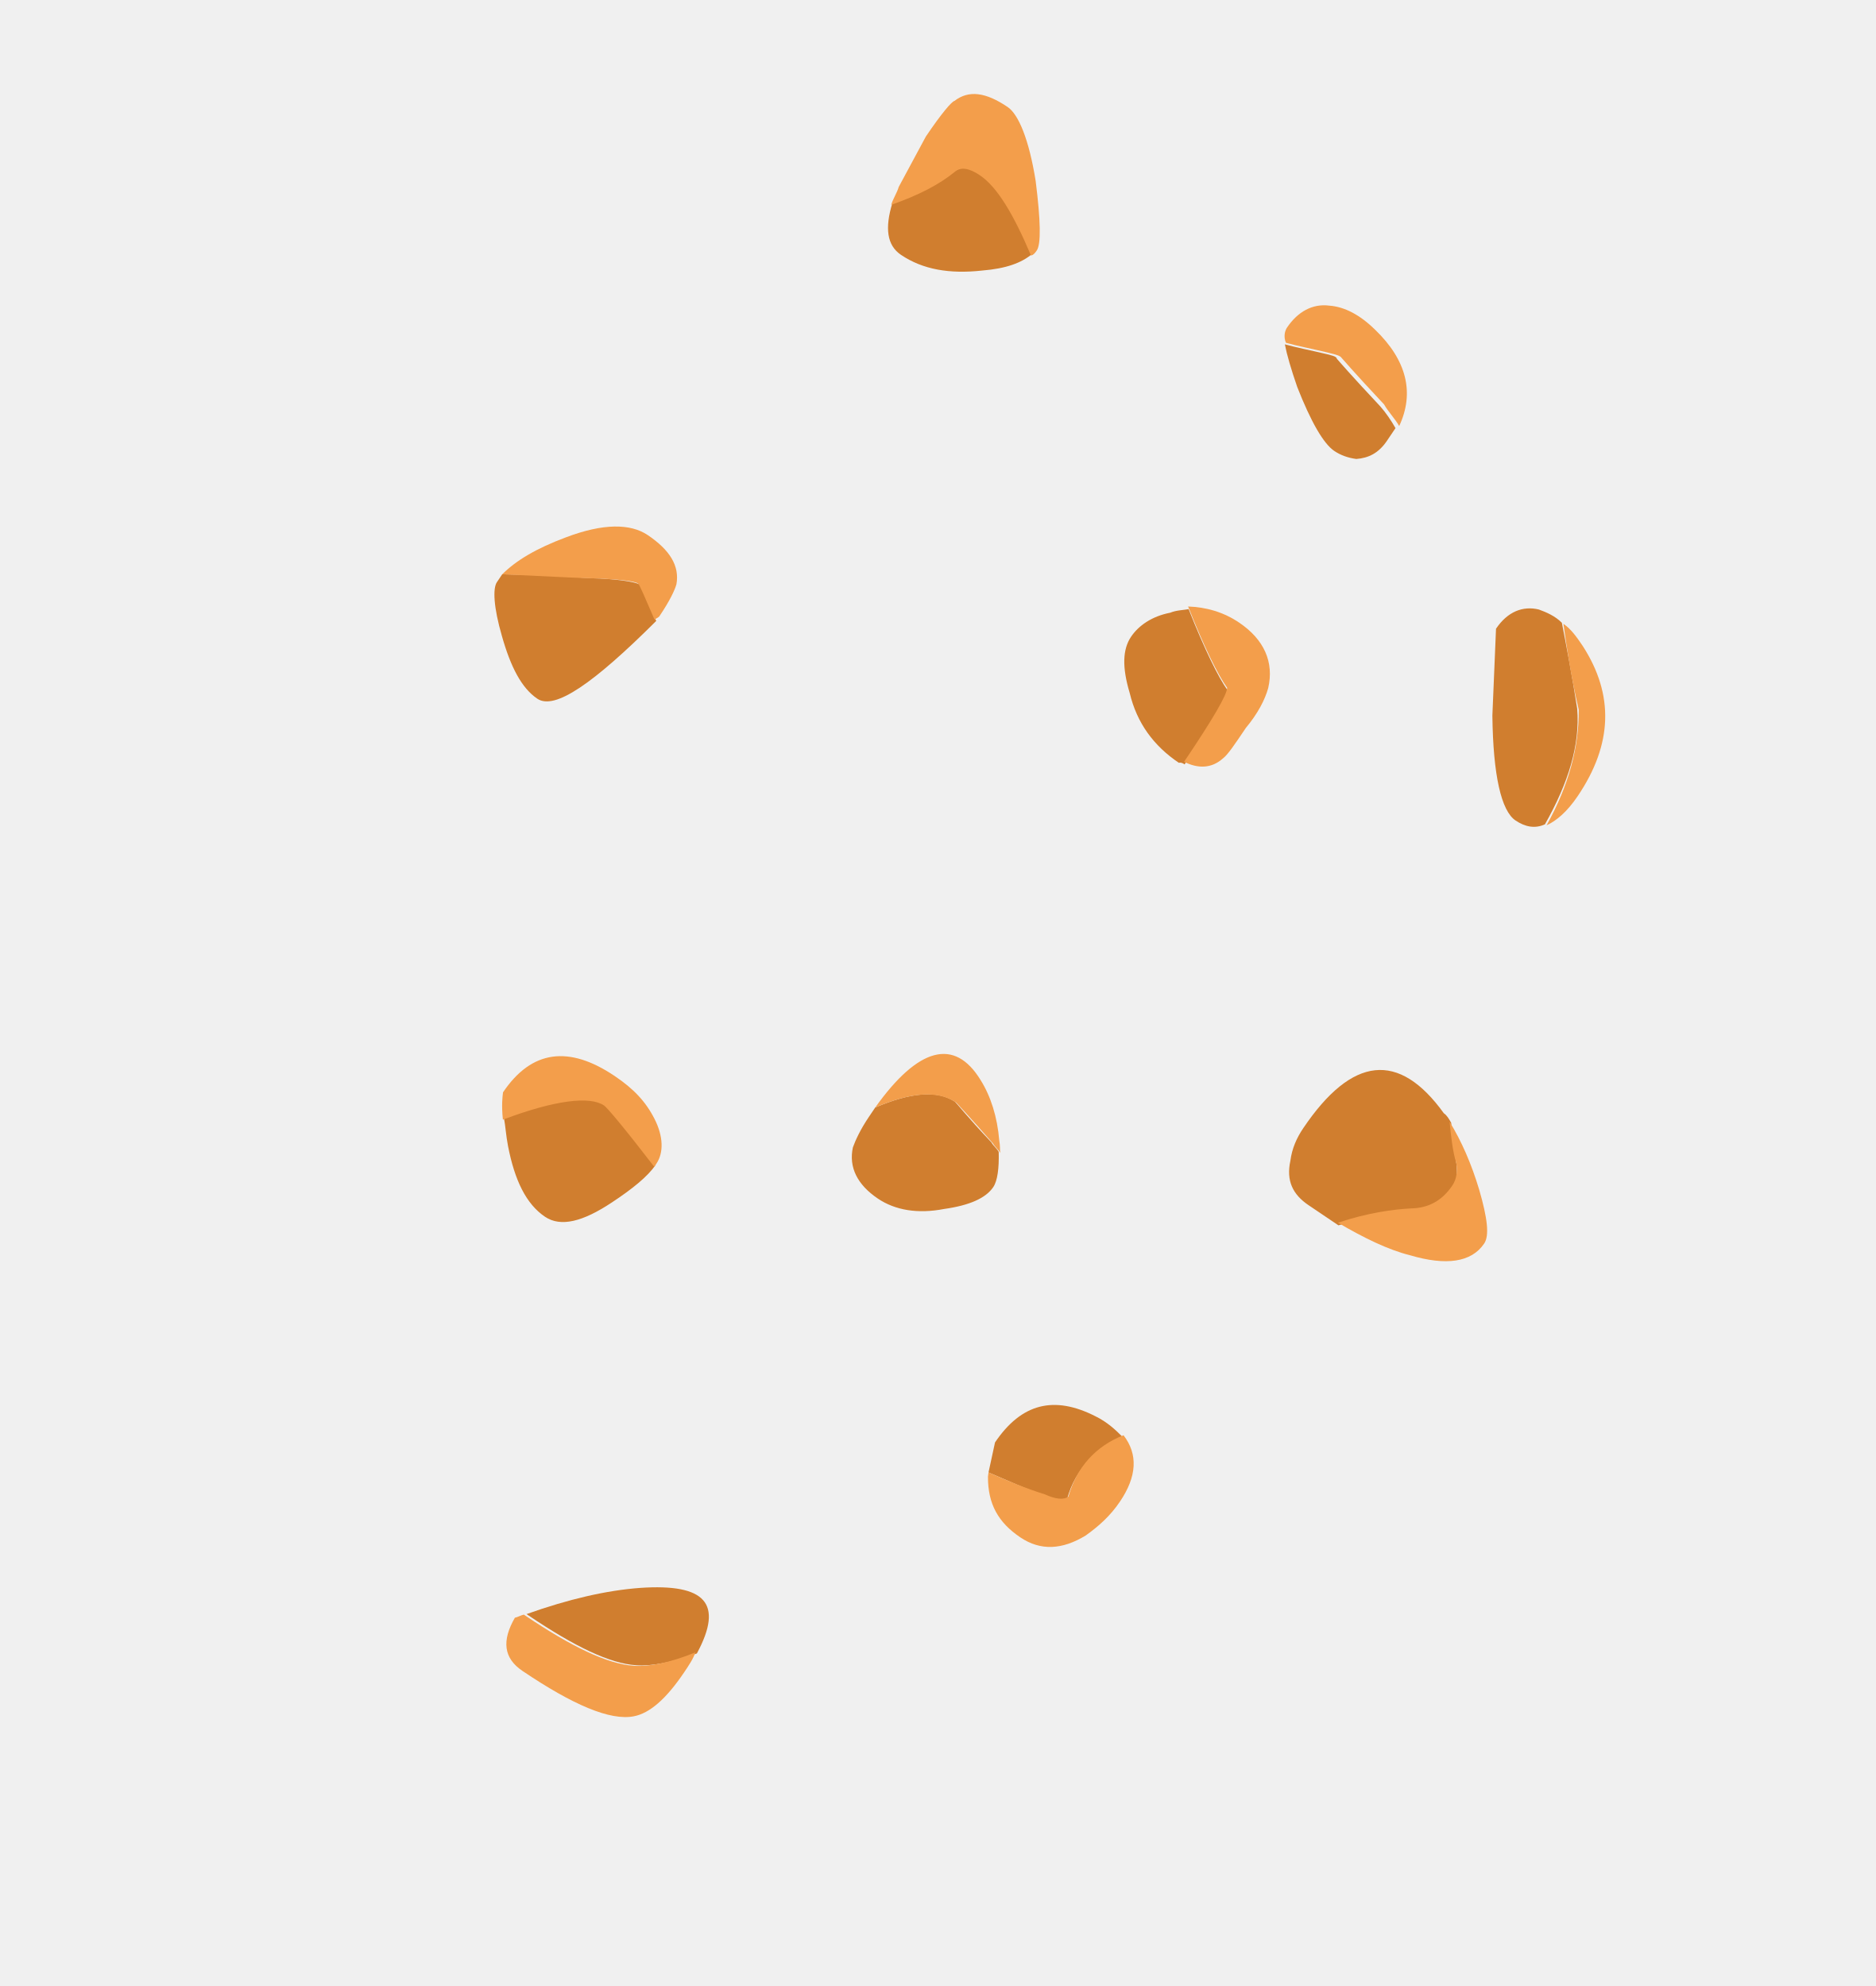
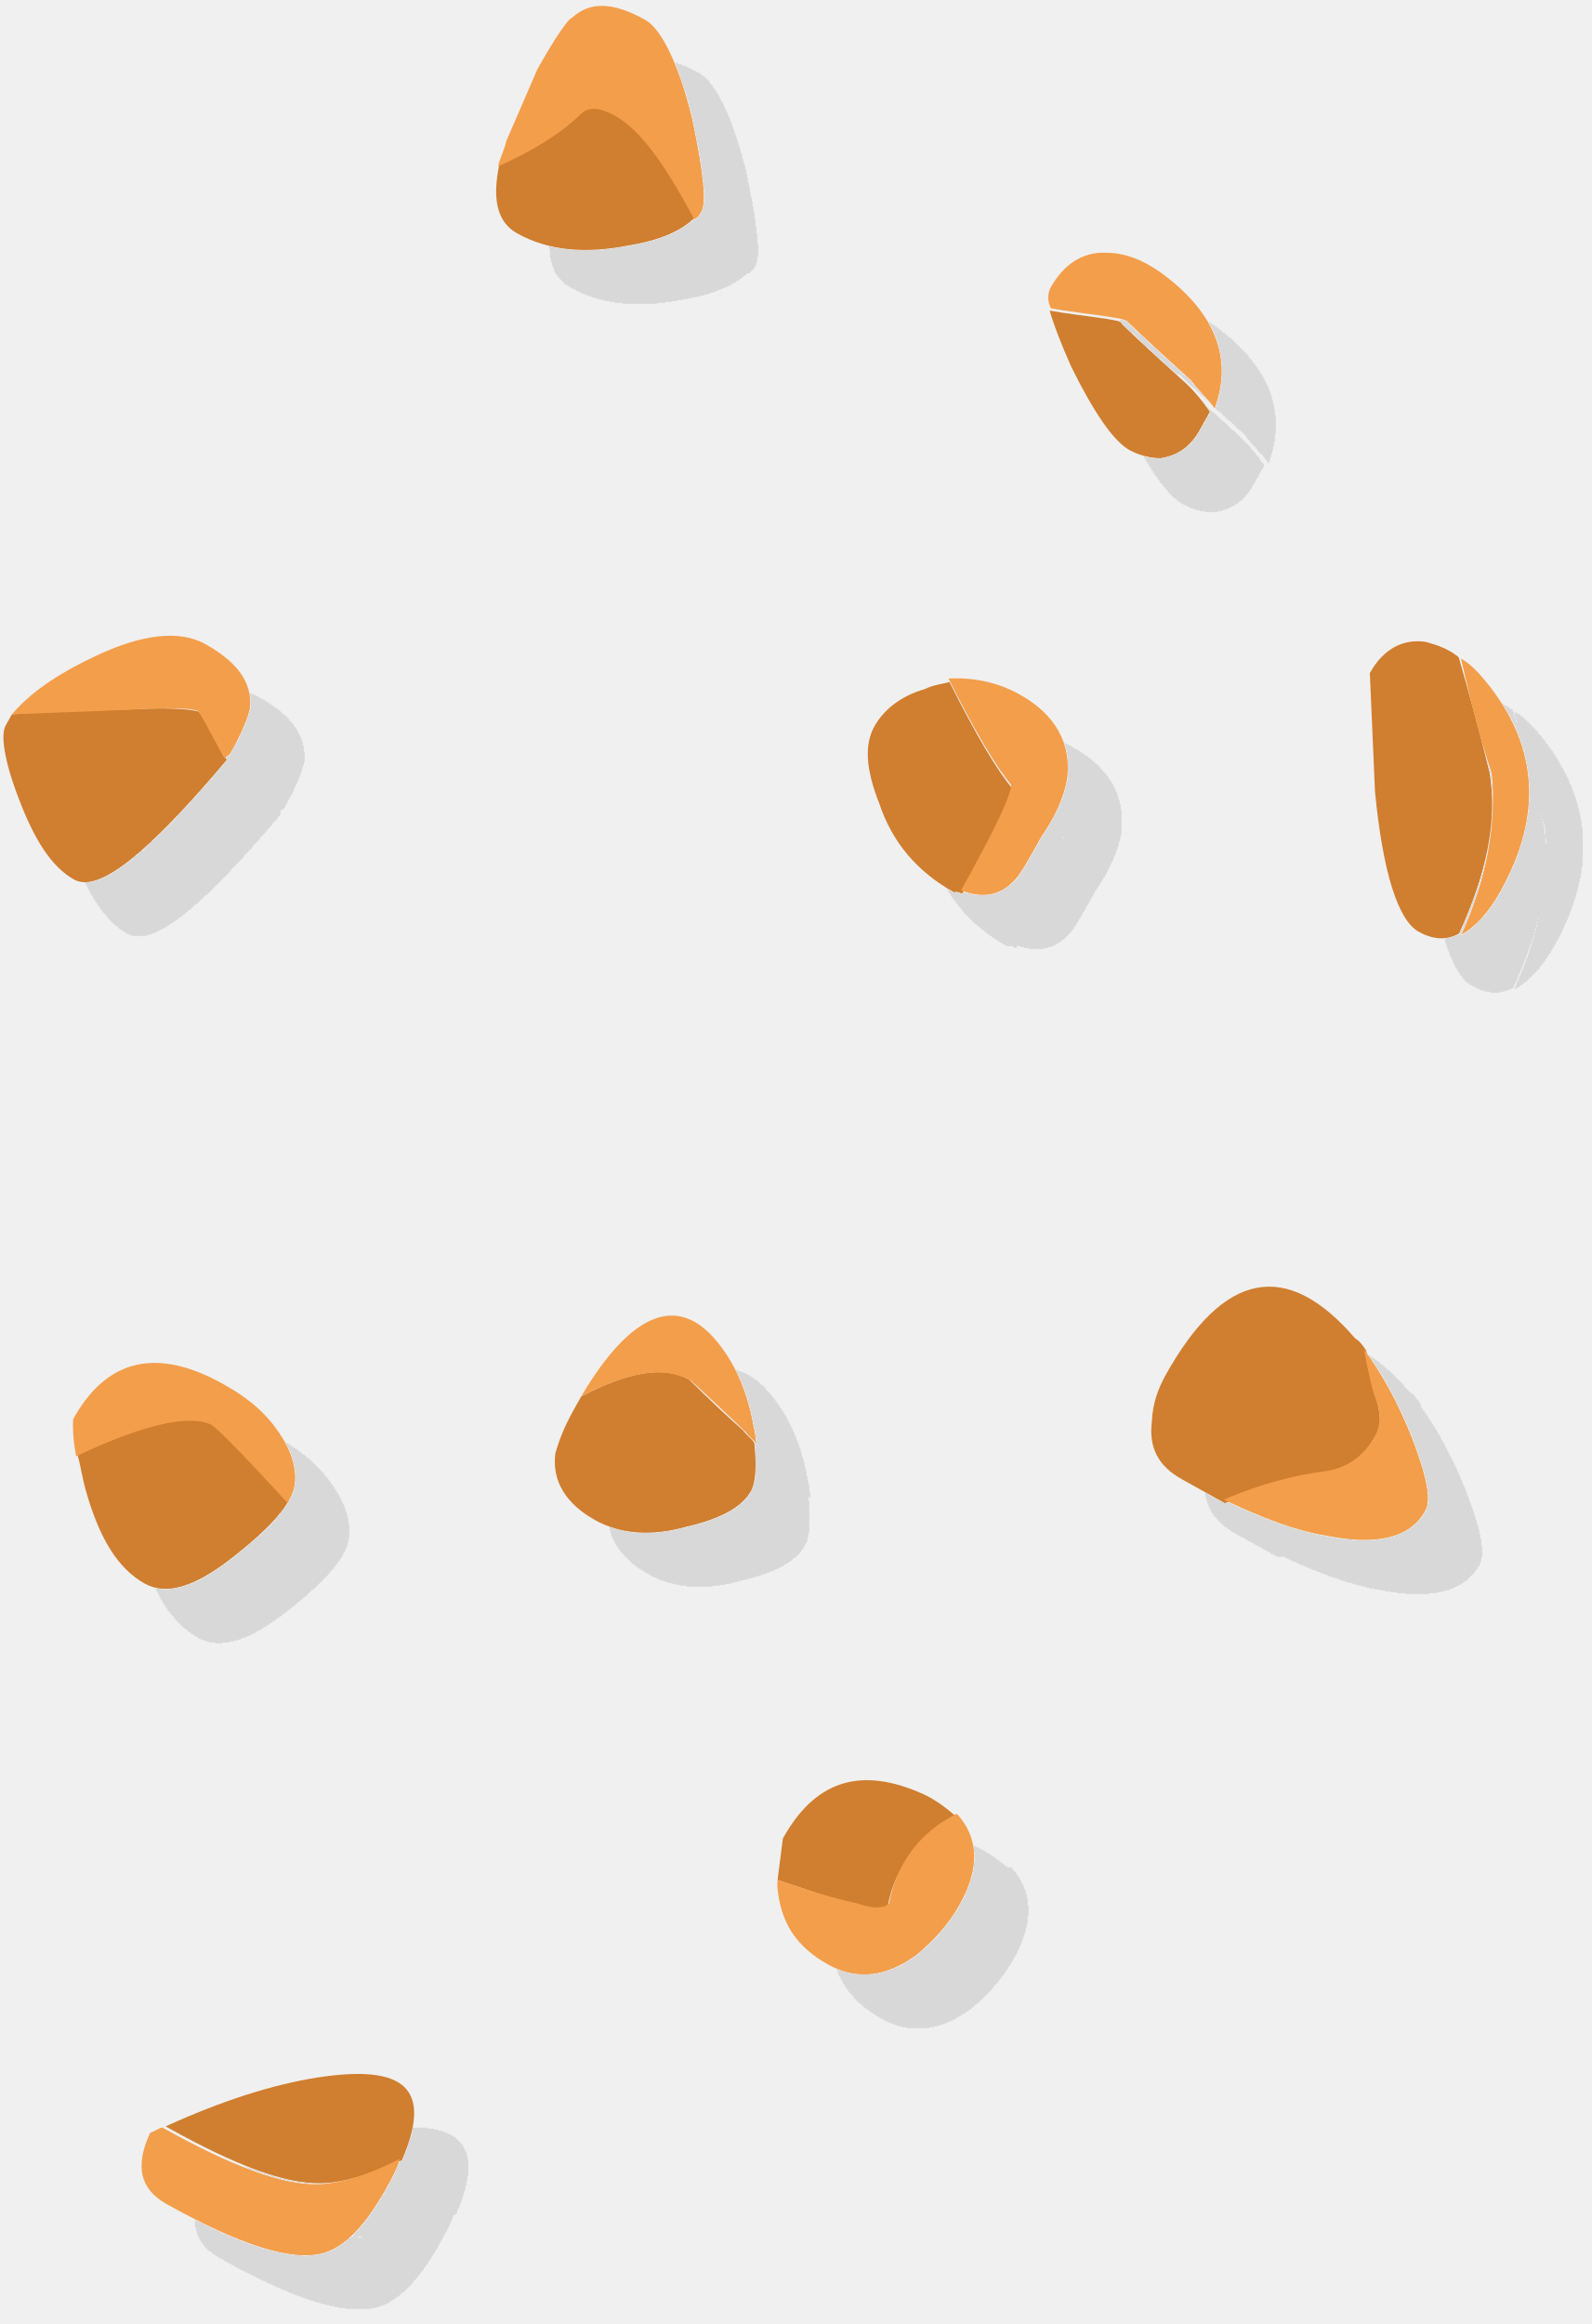
- <svg xmlns="http://www.w3.org/2000/svg" width="574" height="608" viewBox="0 0 574 608" fill="none">
-   <path d="M183.683 177.109C179.493 177.086 169.668 176.065 153.714 175.816C153.064 176.779 152.414 177.743 152.089 178.224C150.789 180.151 151.08 185.954 153.61 194.671C156.298 204.194 159.646 210.659 164.463 213.909C169.762 217.483 181.571 209.329 200.855 190.096C197.831 183.15 196.241 179.273 195.76 178.948C194.796 178.298 190.449 177.469 183.683 177.109ZM315.897 77.758C310.97 65.322 305.538 56.75 300.239 53.175C296.868 50.901 294.773 50.889 292.509 52.166C287.814 56.008 281.35 59.356 273.115 62.212C270.817 69.774 271.432 75.095 275.767 78.02C282.511 82.57 290.723 83.904 300.559 82.831C307.976 82.227 312.659 80.48 315.897 77.758ZM405.978 108.391C401.149 107.236 396.803 106.407 393.263 105.42C393.89 108.647 395.155 113.005 397.058 118.495C401.191 128.993 405.021 135.783 408.393 138.058C410.32 139.358 412.571 140.176 415.148 140.512C418.856 140.211 421.926 138.777 424.526 134.924C425.501 133.478 426.151 132.515 427.126 131.07C425.849 128.807 424.091 126.219 422.489 124.437C413.517 114.879 409.193 109.859 409.193 109.859C409.036 109.053 407.748 108.884 405.978 108.391ZM457.891 192.48L456.778 219.065C456.999 237.439 459.518 248.25 463.853 251.175C466.743 253.125 469.801 253.786 472.871 252.353C480.032 239.661 483.642 228.077 482.736 216.952C481.18 206.791 479.457 197.917 478.046 190.657C475.963 188.551 473.229 187.408 470.978 186.589C466.149 185.435 461.466 187.182 457.891 192.48ZM362.578 234.017C371.353 221.012 375.745 213.462 375.757 211.367C372.878 207.322 368.735 198.919 363.807 186.482C362.194 186.796 360.099 186.784 358.161 187.579C352.514 188.676 348.469 191.555 346.194 194.927C343.594 198.78 343.403 204.258 345.777 212.168C347.982 221.367 353.101 228.325 360.808 233.524C361.615 233.367 362.097 233.692 362.578 234.017ZM444.165 343.733C443.526 342.601 442.888 341.47 441.925 340.82C428.17 321.727 413.819 323.26 398.87 345.417C396.92 348.307 395.452 351.523 394.947 355.388C393.624 361.504 395.696 365.706 400.513 368.956C403.885 371.23 406.775 373.18 409.665 375.13C419.188 372.443 426.448 371.032 432.251 370.742C437.248 370.609 441.449 368.537 444.699 363.72C445.999 361.793 446.011 359.698 445.866 356.796C445.082 352.763 444.623 348.248 444.165 343.733ZM213.295 506.198C221.599 490.773 215.83 484.778 196 486.119C185.682 486.868 174.064 489.544 161.146 494.146L161.627 494.471C176.078 504.221 186.687 509.275 194.742 509.803C199.413 510.151 205.867 508.897 213.295 506.198ZM304.545 441.593L302.56 450.768C308.509 453.379 313.976 455.666 319.443 457.952C322.658 459.42 325.234 459.757 326.691 458.637C329.157 449.787 335.477 443.536 343.555 439.874C341.471 437.768 338.906 435.336 335.21 433.543C322.674 427.189 312.669 429.551 304.545 441.593ZM267.882 339.055C267.232 340.018 266.582 340.982 265.932 341.945C263.333 345.798 261.864 349.013 261.046 351.265C259.723 357.382 262.434 362.715 268.696 366.94C273.994 370.515 280.918 371.681 288.984 370.114C296.726 369.028 301.734 366.8 304.009 363.428C305.309 361.501 305.813 357.636 305.68 352.639C305.041 351.508 304.078 350.858 303.44 349.726C296.069 341.95 292.709 337.58 292.227 337.255C286.929 333.68 278.705 334.441 267.882 339.055ZM185.214 337.954C180.878 335.03 170.235 336.26 154.247 342.296C154.717 344.716 154.862 347.618 155.489 350.845C157.527 361.331 161.032 368.603 166.812 372.502C171.629 375.752 178.407 374.017 187.304 368.103C193.612 363.947 198.307 360.105 200.581 356.734C191.621 345.081 186.659 338.929 185.214 337.954Z" fill="#D07E2F" />
-   <path d="M153.713 175.816C169.341 176.546 179.491 177.086 183.681 177.109C190.448 177.469 194.313 177.973 195.276 178.623C195.758 178.948 197.348 182.825 200.372 189.771C200.697 189.29 201.504 189.133 201.829 188.651C205.078 183.834 206.547 180.619 207.04 178.849C208.038 173.214 205.003 168.363 198.259 163.813C192.96 160.238 184.58 160.192 173.276 164.481C163.909 167.975 157.926 171.649 153.713 175.816ZM283.379 41.801L275.075 57.227C274.582 58.997 273.282 60.923 272.788 62.694C281.023 59.838 287.488 56.489 292.183 52.647C293.964 51.046 296.541 51.382 299.913 53.657C305.211 57.232 310.162 65.478 315.571 78.239C316.378 78.083 317.028 77.119 317.353 76.638C318.653 74.711 318.53 67.619 316.986 55.363C314.961 42.781 311.78 35.028 308.408 32.753C301.665 28.203 296.511 27.53 292.142 30.891C291.335 31.047 288.253 34.576 283.379 41.801ZM393.586 104.938C397.126 105.925 401.473 106.755 406.301 107.909C408.071 108.403 409.36 108.571 410.323 109.221C410.323 109.221 414.647 114.241 423.619 123.798C424.896 126.062 426.979 128.168 428.256 130.432C432.986 120.305 430.623 110.3 420.844 100.899C416.196 96.36 411.536 93.917 406.864 93.569C401.711 92.896 397.184 95.45 393.934 100.267C393.284 101.23 392.791 103 393.586 104.938ZM484.452 197.784C482.693 195.195 480.935 192.607 478.526 190.982C479.612 198.724 480.854 207.272 483.216 217.277C483.315 228.559 480.188 240.467 473.352 252.678C476.421 251.244 479.66 248.522 482.909 243.705C493.634 227.81 494.039 212.663 484.452 197.784ZM388.169 210.629C389.985 202.742 386.961 195.796 379.254 190.596C374.437 187.346 369.127 185.867 363.649 185.675C368.576 198.112 372.72 206.515 375.599 210.56C375.587 212.655 371.194 220.205 362.42 233.211C366.599 235.329 370.789 235.352 374.352 232.148C375.808 231.028 377.758 228.138 381.333 222.839C385.064 218.348 387.182 214.169 388.169 210.629ZM454.274 380.694C455.899 378.286 455.283 372.964 452.753 364.248C450.379 356.338 447.355 349.391 443.682 343.408C444.14 347.923 444.599 352.438 445.707 355.99C446.178 358.41 445.841 360.986 444.541 362.913C441.291 367.73 437.09 369.802 432.093 369.935C426.29 370.226 418.548 371.311 409.507 374.323C417.539 379.041 424.932 382.627 431.531 384.275C442.632 387.56 450.374 386.474 454.274 380.694ZM159.92 511.545C175.334 521.944 186.75 526.842 194.01 525.431C198.85 524.491 203.869 520.167 209.394 511.979C210.694 510.052 212.319 507.643 212.812 505.873C205.059 509.054 198.605 510.307 193.934 509.959C185.879 509.432 174.788 504.052 160.819 494.628L160.338 494.303C159.531 494.46 158.399 495.098 157.593 495.255C153.525 502.323 154.14 507.645 159.92 511.545ZM302.559 450.768L302.391 452.056C302.345 460.436 305.537 466.095 312.28 470.644C318.542 474.869 325.152 474.422 332.267 470.11C336.312 467.231 339.875 464.028 342.8 459.692C347.999 451.985 348.359 445.219 343.878 439.392C335.319 442.729 329.481 449.305 327.014 458.155C325.558 459.275 322.981 458.939 319.766 457.47C313.974 455.666 308.507 453.379 302.559 450.768ZM292.707 337.58C292.707 337.58 296.393 341.468 303.92 350.051C304.558 351.183 305.522 351.833 306.16 352.964C306.003 352.158 306.172 350.869 305.858 349.256C305.254 341.839 303.194 335.543 300.159 330.691C292.173 317.593 281.036 320.594 267.881 339.055C278.704 334.441 286.927 333.68 292.707 337.58ZM153.921 342.778C169.909 336.742 180.552 335.511 184.887 338.436C185.851 339.086 191.294 345.562 200.255 357.215C200.58 356.734 200.58 356.734 200.905 356.252C203.18 352.88 203.046 347.883 200.336 342.55C197.625 337.217 193.94 333.329 188.16 329.429C174.191 320.005 162.741 321.392 153.967 334.398C153.799 335.686 153.462 338.263 153.921 342.778Z" fill="#F39E4B" />
+ <svg xmlns="http://www.w3.org/2000/svg" width="237" height="346" fill="none">
+   <g filter="url(#b)" clip-path="url(#a)">
+     <path d="M21.678 105.513c-2.774.221-9.334.1-19.904.836l-.94 1.686c-.751 1.348-.231 5.172 1.935 10.797 2.316 6.15 4.897 10.239 8.268 12.118 3.708 2.066 11.062-3.997 22.737-17.812-2.393-4.426-3.664-6.902-4-7.09-.675-.375-3.598-.679-8.096-.535Zm81.881-73.208c-3.963-7.951-8.041-13.317-11.75-15.383-2.36-1.315-3.746-1.204-5.172-.232-2.89 2.808-6.978 5.389-12.266 7.743-1.094 5.134-.386 8.62 2.647 10.311 4.72 2.63 10.23 3.05 16.678 1.784 4.873-.819 7.874-2.24 9.863-4.223Zm61.338 15.185c-3.26-.492-6.183-.795-8.581-1.248.597 2.1 1.68 4.912 3.25 8.438 3.327 6.713 6.245 10.99 8.604 12.305 1.349.751 2.885 1.166 4.609 1.243 2.437-.41 4.387-1.531 5.89-4.228l1.503-2.697c-.973-1.425-2.282-3.039-3.443-4.127-6.477-5.818-9.621-8.896-9.621-8.896-.149-.525-1.012-.563-2.211-.79Zm39.101 52.713.764 17.655c1.183 12.146 3.461 19.158 6.494 20.849 2.023 1.127 4.084 1.392 6.035.27 4.022-8.803 5.756-16.672 4.529-23.983-1.603-6.636-3.245-12.41-4.588-17.135-1.498-1.276-3.371-1.878-4.907-2.293-3.261-.491-6.261.93-8.327 4.637Zm-60.727 32.868c5.072-9.102 7.553-14.346 7.442-15.733-2.133-2.514-5.35-7.841-9.312-15.792-1.05.299-2.437.409-3.675 1.045-3.675 1.044-6.189 3.178-7.504 5.537-1.502 2.697-1.32 6.333.698 11.433 1.978 5.963 5.759 10.278 11.152 13.283.525-.149.862.039 1.199.227Zm60.183 67.996c-.487-.713-.973-1.426-1.647-1.801-10.18-11.858-19.59-10.034-28.231 5.473-1.127 2.022-1.917 4.233-2.033 6.819-.53 4.122 1.078 6.785 4.449 8.664l6.405 3.569c6.15-2.316 10.874-3.659 14.698-4.179 3.299-.37 5.962-1.979 7.841-5.349.751-1.349.641-2.736.381-4.648-.746-2.624-1.305-5.586-1.863-8.548ZM59.853 321.61c4.624-10.677.468-14.318-12.578-12.311-6.786 1.078-14.323 3.505-22.611 7.28l.337.188c10.113 5.635 17.418 8.381 22.778 8.275 3.111-.033 7.31-1.227 12.074-3.432Zm56.735-47.903-.795 6.183c4.084 1.392 7.83 2.596 11.577 3.801 2.21.79 3.935.867 4.835.044 1.132-5.996 4.961-10.489 10.1-13.368-1.497-1.277-3.332-2.741-5.88-3.719-8.653-3.497-15.141-1.369-19.837 7.059Zm-30.05-65.783-1.127 2.022c-1.503 2.697-2.293 4.908-2.707 6.444-.53 4.122 1.565 7.498 5.947 9.94 3.708 2.067 8.355 2.447 13.604.955 5.062-1.155 8.25-2.913 9.565-5.273.752-1.348.868-3.934.497-7.233-.486-.713-1.161-1.088-1.647-1.801-5.316-4.73-7.786-7.432-8.124-7.62-3.708-2.066-9.106-1.098-16.008 2.566Zm-54.766 3.939c-3.034-1.691-10.008-.275-20.247 4.621.448 1.575.708 3.487 1.305 5.587 1.94 6.824 4.67 11.438 8.716 13.692 3.37 1.879 7.758.348 13.31-4.068 3.94-3.106 6.83-5.913 8.145-8.273-6.587-7.205-10.218-10.995-11.23-11.559Z" fill="#D07E2F" />
+     <path d="M1.773 106.349c10.383-.398 17.13-.614 19.904-.836 4.498-.144 7.085-.028 7.759.348.337.188 1.608 2.663 4.001 7.089.188-.337.713-.486.9-.823 1.88-3.371 2.67-5.582 2.896-6.781.342-3.785-1.94-6.824-6.66-9.454-3.708-2.066-9.256-1.624-16.494 1.853-6.001 2.84-9.753 5.609-12.306 8.604Zm78.238-96.002-4.624 10.677c-.227 1.199-.978 2.547-1.204 3.746 5.288-2.354 9.376-4.935 12.266-7.742 1.089-1.161 2.813-1.084 5.172.231 3.709 2.066 7.45 7.244 11.75 15.383.525-.15.9-.823 1.088-1.16.752-1.349.271-6.035-1.443-14.058-2.051-8.211-4.593-13.162-6.953-14.477-4.72-2.63-8.168-2.785-10.87-.314-.524.149-2.364 2.658-5.182 7.714Zm76.492 35.558c2.398.453 5.322.756 8.582 1.248 1.199.227 2.061.265 2.735.64 0 0 3.145 3.078 9.622 8.897.972 1.425 2.47 2.702 3.443 4.127 2.557-6.968.429-13.455-6.572-19.124-3.333-2.74-6.554-4.094-9.665-4.061-3.449-.154-6.3 1.791-8.178 5.162-.376.674-.602 1.873.033 3.111Zm65.371 56.308c-1.31-1.613-2.62-3.227-4.305-4.166 1.155 5.062 2.46 10.648 4.588 17.135.702 7.46-.695 15.517-4.53 23.983 1.951-1.122 3.94-3.106 5.819-6.477 6.199-11.124 5.612-21.17-1.572-30.475Zm-62.988 13.937c.756-5.322-1.637-9.748-7.031-12.754-3.37-1.878-6.968-2.557-10.604-2.375 3.963 7.952 7.179 13.278 9.313 15.792.11 1.387-2.37 6.632-7.442 15.733 2.884 1.166 5.658.945 7.835-1.376.901-.824 2.028-2.846 4.094-6.555 2.216-3.183 3.382-6.067 3.835-8.465Zm53.345 108.805c.939-1.686.231-5.173-1.935-10.798-2.018-5.1-4.411-9.526-7.18-13.278.559 2.962 1.117 5.924 2.051 8.211.448 1.575.371 3.299-.381 4.648-1.878 3.371-4.541 4.979-7.84 5.349-3.824.52-8.886 1.676-14.699 4.179 5.582 2.669 10.677 4.624 15.136 5.342 7.532 1.547 12.594.392 14.848-3.653ZM24.836 328.161c10.787 6.011 18.617 8.608 23.342 7.265 3.15-.896 6.227-4.04 9.42-9.771.752-1.348 1.691-3.034 1.917-4.233-4.95 2.542-9.15 3.736-12.261 3.77-5.36.105-13.003-2.828-22.778-8.276l-.337-.188c-.526.149-1.238.636-1.763.785-2.293 4.907-1.585 8.394 2.46 10.648Zm90.957-48.271-.039.862c.443 5.548 2.874 9.112 7.594 11.742 4.382 2.442 8.731 1.773 13.195-1.482 2.514-2.133 4.691-4.454 6.382-7.488 3.006-5.394 2.862-9.892-.432-13.494-5.476 2.691-8.968 7.372-10.1 13.368-.901.823-2.625.746-4.835-.044-3.935-.867-7.682-2.072-11.765-3.464Zm-12.91-74.344s2.658 2.365 8.124 7.62c.486.713 1.16 1.088 1.647 1.801-.149-.525-.111-1.387-.409-2.437-.819-4.874-2.537-8.924-4.82-11.963-6.024-8.216-13.224-5.602-20.887 7.357 6.901-3.664 12.3-4.632 16.345-2.378Zm-91.546 11.276c10.24-4.897 17.213-6.312 20.247-4.622.674.376 4.642 4.354 11.23 11.559l.375-.674c1.315-2.359.944-5.658-1.15-9.034-2.095-3.377-4.753-5.741-8.798-7.996-9.776-5.447-17.274-3.883-22.346 5.219-.039.862-.116 2.586.442 5.548Z" fill="#F39E4B" />
+   </g>
+   <defs>
+     <clipPath id="a">
+       <path fill="#fff" d="M0 0h237v346H0z" />
+     </clipPath>
+     <filter id="b" x=".51" y=".873" width="235.201" height="342.898" filterUnits="userSpaceOnUse" color-interpolation-filters="sRGB">
+       <feFlood flood-opacity="0" result="BackgroundImageFix" />
+       <feColorMatrix in="SourceAlpha" values="0 0 0 0 0 0 0 0 0 0 0 0 0 0 0 0 0 0 127 0" result="hardAlpha" />
+       <feOffset dx="8" dy="8" />
+       <feComposite in2="hardAlpha" operator="out" />
+       <feColorMatrix values="0 0 0 0 0 0 0 0 0 0 0 0 0 0 0 0 0 0 0.1 0" />
+       <feBlend in2="BackgroundImageFix" result="effect1_dropShadow_1067_350" />
+       <feBlend in="SourceGraphic" in2="effect1_dropShadow_1067_350" result="shape" />
+     </filter>
+   </defs>
</svg>
